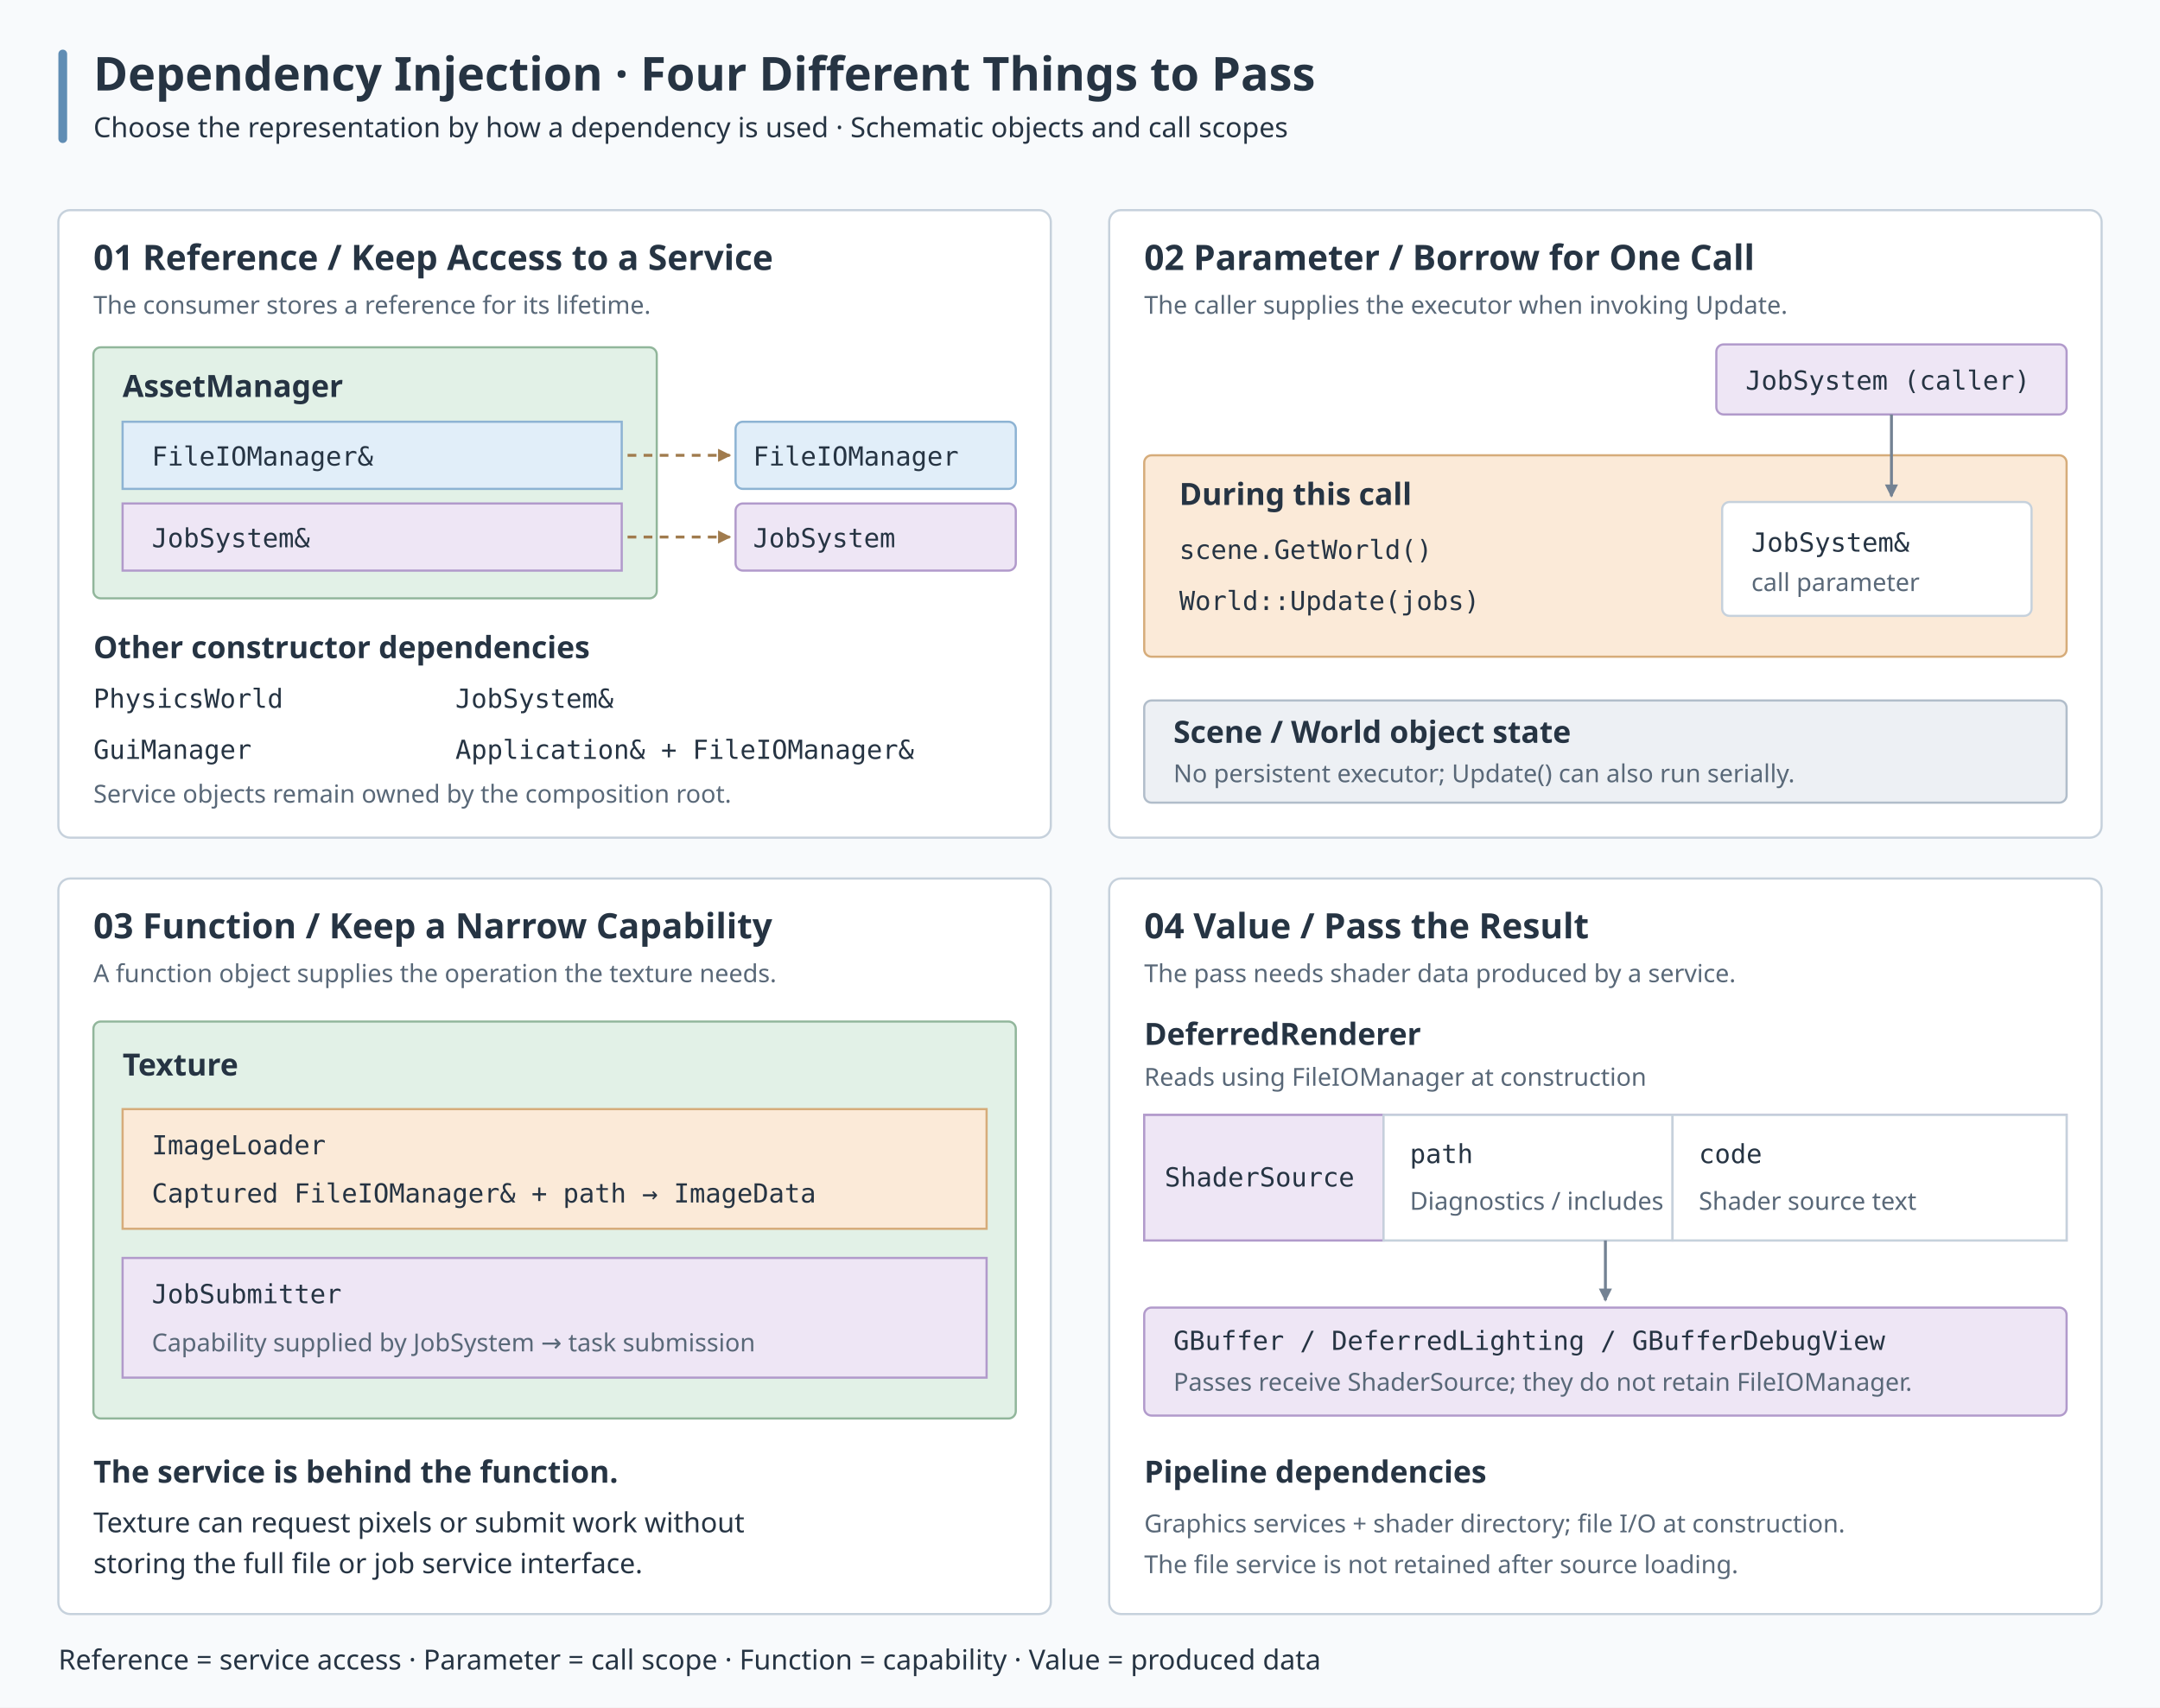
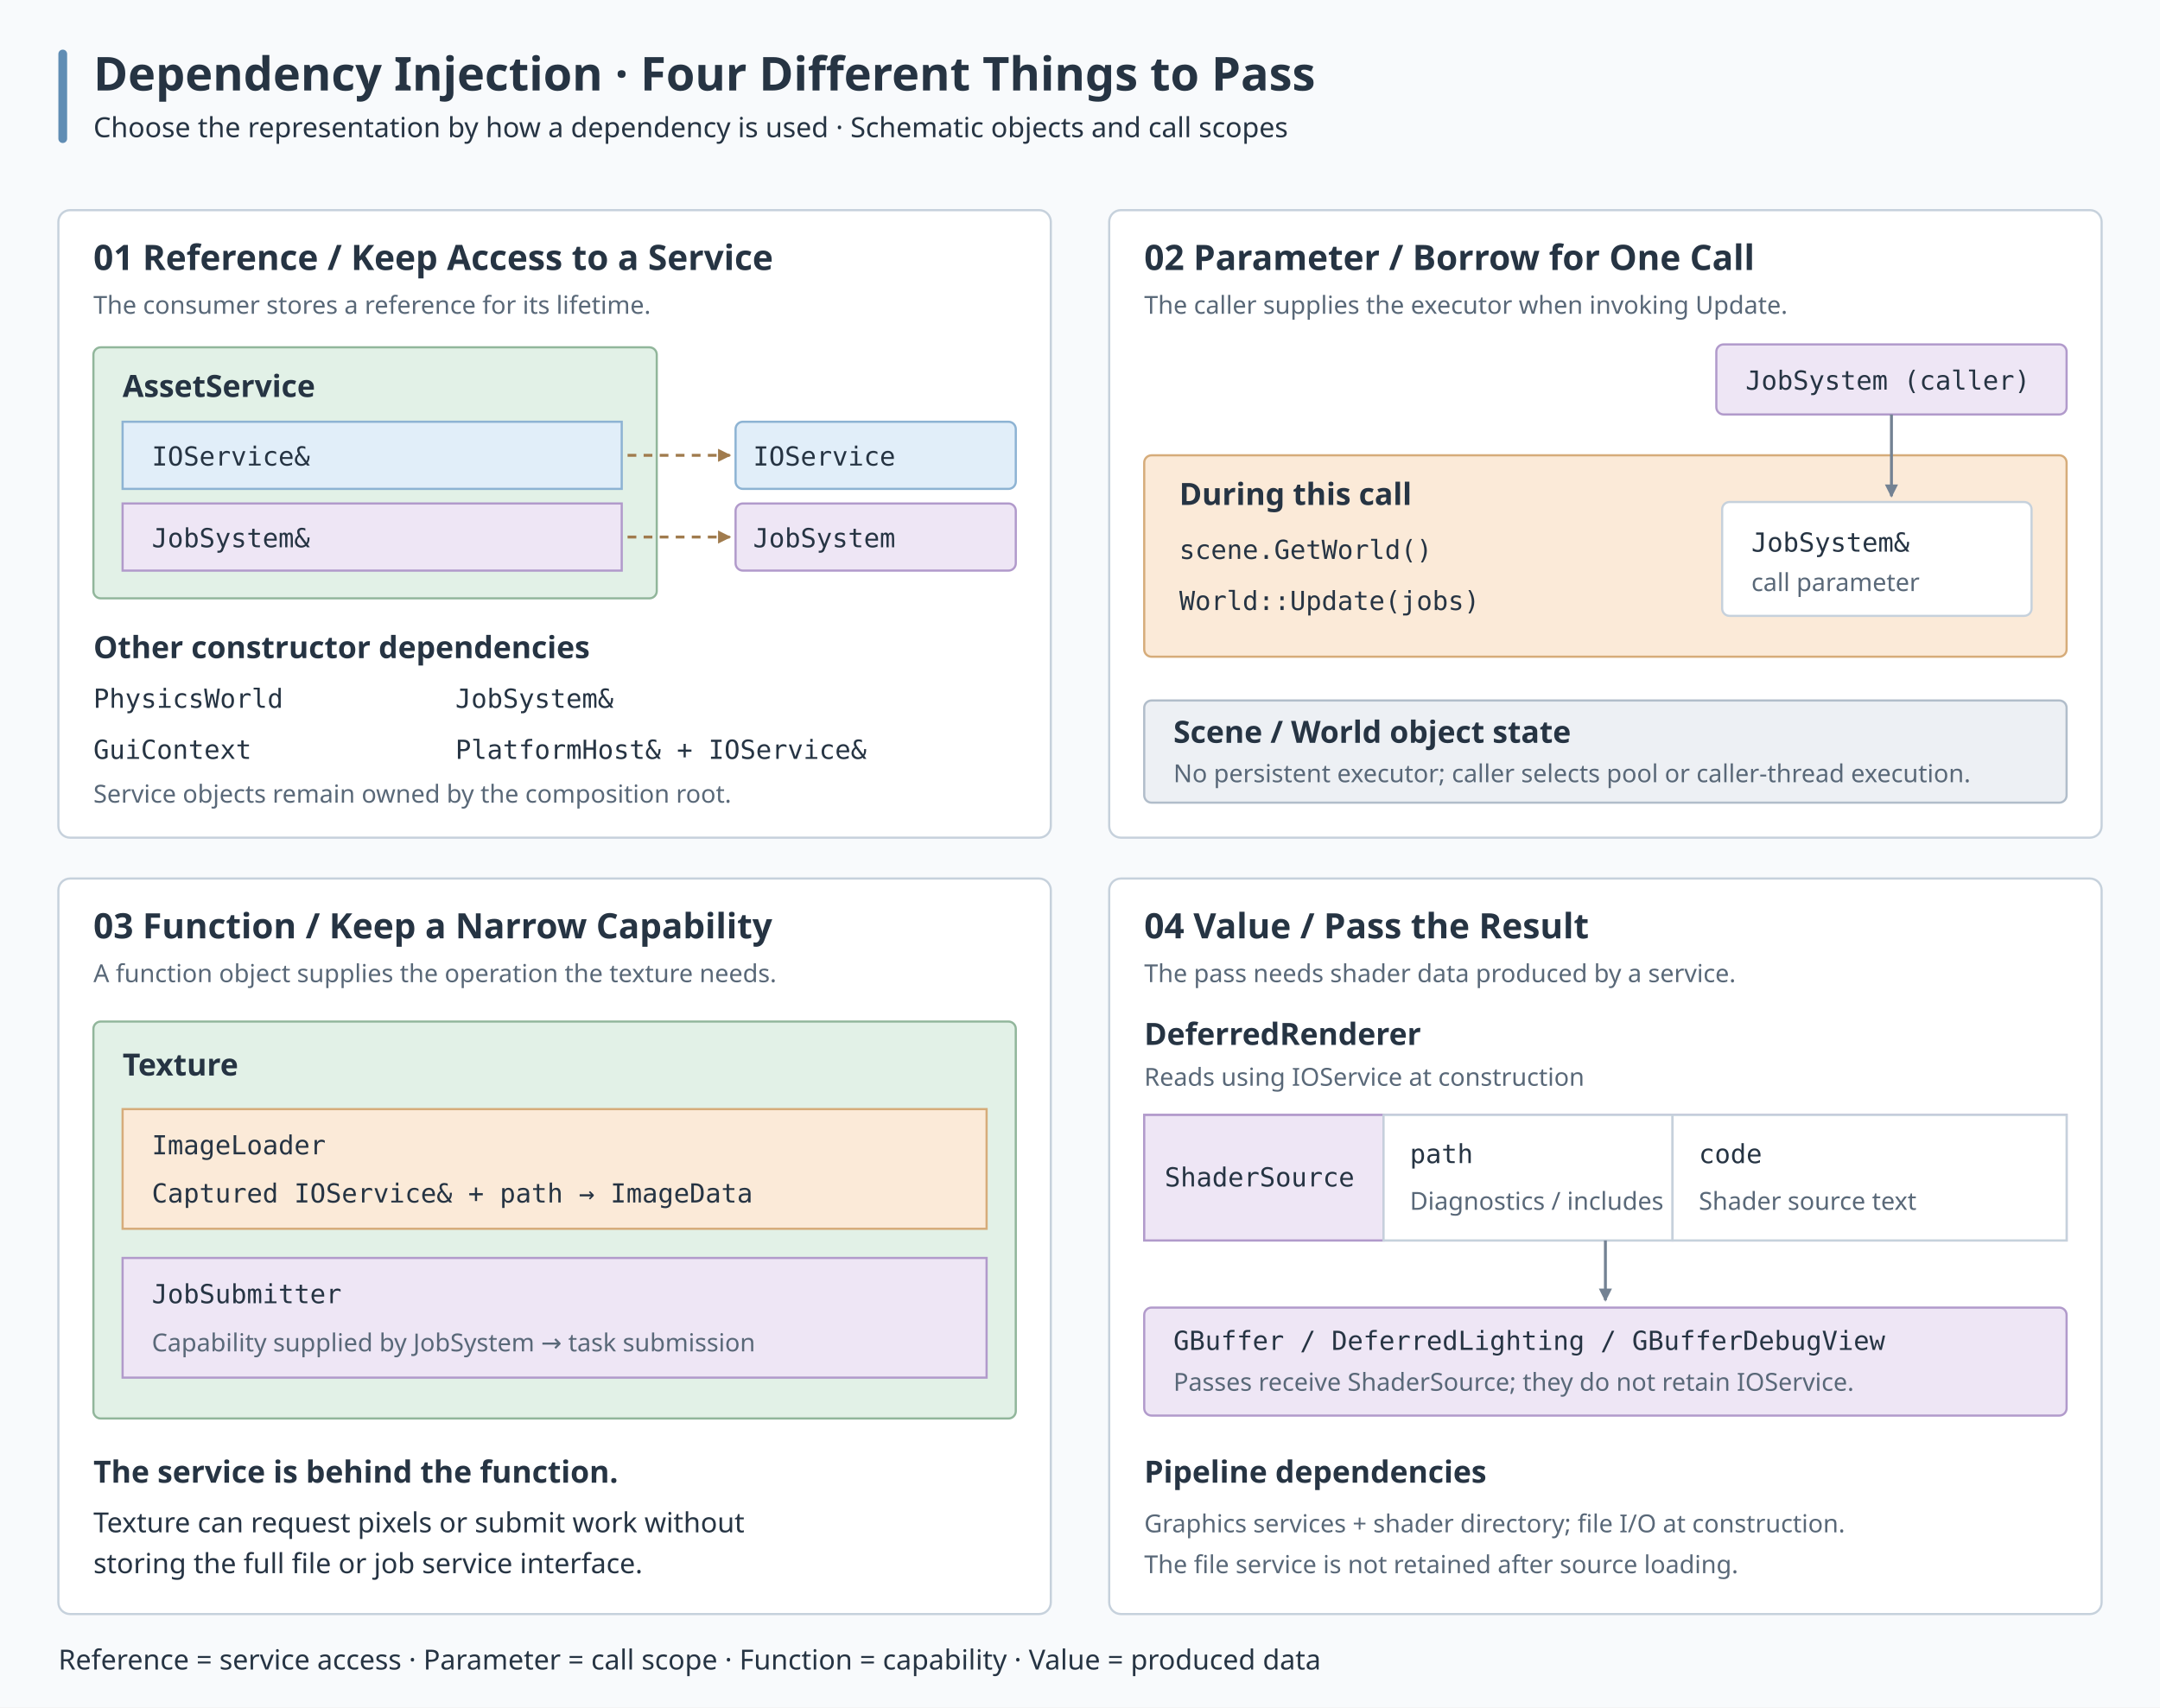
<svg xmlns="http://www.w3.org/2000/svg" width="1480" height="1170" viewBox="0 0 1480 1170" role="img" aria-labelledby="title desc">
  <defs>
    <style>
    text { font-family: 'Segoe UI', 'Microsoft YaHei', sans-serif; fill: #263443; }
    .title { font-size: 32px; font-weight: 700; }
    .section { font-size: 24px; font-weight: 700; }
    .label { font-size: 21px; font-weight: 600; }
    .body { font-size: 19px; }
    .small { font-size: 17px; fill: #596878; }
    .code { font-family: Consolas, monospace; font-size: 18px; }
    .panel { fill: #fff; stroke: #c6d1dc; stroke-width: 1.5; }
    .blue { fill: #e1eef9; stroke: #8db3d3; stroke-width: 1.5; }
    .green { fill: #e2f1e7; stroke: #91b69b; stroke-width: 1.5; }
    .orange { fill: #fbead8; stroke: #d6ac7a; stroke-width: 1.5; }
    .purple { fill: #eee6f5; stroke: #b19acb; stroke-width: 1.5; }
    .gray { fill: #edf0f4; stroke: #b1bdca; stroke-width: 1.5; }
    .arrow { fill: none; stroke: #738293; stroke-width: 2; marker-end: url(#arrow); }
    .ref { fill: none; stroke: #a07b4d; stroke-width: 2; stroke-dasharray: 6 5; marker-end: url(#amber); }
    .line { fill: none; stroke: #b1bdca; stroke-width: 1.5; }
  </style>
    <marker id="arrow" markerWidth="9" markerHeight="9" refX="8" refY="4.5" orient="auto" markerUnits="userSpaceOnUse">
      <path d="M0 0L9 4.5L0 9Z" fill="#738293" />
    </marker>
    <marker id="amber" markerWidth="9" markerHeight="9" refX="8" refY="4.5" orient="auto" markerUnits="userSpaceOnUse">
      <path d="M0 0L9 4.5L0 9Z" fill="#a07b4d" />
    </marker>
  </defs>
  <rect width="1480" height="1170" fill="#f8fafc" />
  <rect x="40" y="34" width="6" height="64" rx="3" fill="#608db4" />
  <text x="64" y="62" class="title" text-anchor="start">Dependency Injection · Four Different Things to Pass</text>
  <text x="64" y="94" class="body" text-anchor="start">Choose the representation by how a dependency is used · Schematic objects and call scopes</text>
  <rect x="40" y="144" width="680" height="430" rx="8" class="panel" />
  <text x="64" y="185" class="section" text-anchor="start">01   Reference / Keep Access to a Service</text>
  <text x="64" y="215" class="small" text-anchor="start">The consumer stores a reference for its lifetime.</text>
  <rect x="64" y="238" width="386" height="172" rx="5" class="green" />
-   <text x="84" y="272" class="label" text-anchor="start">AssetManager</text>
+   <text x="84" y="272" class="label" text-anchor="start">AssetService</text>
  <rect x="84" y="289" width="342" height="46" rx="0" class="blue" />
-   <text x="104" y="319" class="code" text-anchor="start">FileIOManager&amp;</text>
+   <text x="104" y="319" class="code" text-anchor="start">IOService&amp;</text>
  <rect x="84" y="345" width="342" height="46" rx="0" class="purple" />
  <text x="104" y="375" class="code" text-anchor="start">JobSystem&amp;</text>
  <rect x="504" y="289" width="192" height="46" rx="5" class="blue" />
-   <text x="516" y="319" class="code" text-anchor="start">FileIOManager</text>
+   <text x="516" y="319" class="code" text-anchor="start">IOService</text>
  <rect x="504" y="345" width="192" height="46" rx="5" class="purple" />
  <text x="516" y="375" class="code" text-anchor="start">JobSystem</text>
  <path d="M430 312H500" class="ref" />
  <path d="M430 368H500" class="ref" />
  <text x="64" y="451" class="label" text-anchor="start">Other constructor dependencies</text>
  <text x="64" y="485" class="code" text-anchor="start">PhysicsWorld</text>
  <text x="312" y="485" class="code" text-anchor="start">JobSystem&amp;</text>
-   <text x="64" y="520" class="code" text-anchor="start">GuiManager</text>
-   <text x="312" y="520" class="code" text-anchor="start">Application&amp; + FileIOManager&amp;</text>
+   <text x="64" y="520" class="code" text-anchor="start">GuiContext</text>
+   <text x="312" y="520" class="code" text-anchor="start">PlatformHost&amp; + IOService&amp;</text>
  <text x="64" y="550" class="small" text-anchor="start">Service objects remain owned by the composition root.</text>
  <rect x="760" y="144" width="680" height="430" rx="8" class="panel" />
  <text x="784" y="185" class="section" text-anchor="start">02   Parameter / Borrow for One Call</text>
  <text x="784" y="215" class="small" text-anchor="start">The caller supplies the executor when invoking Update.</text>
  <rect x="1176" y="236" width="240" height="48" rx="5" class="purple" />
  <text x="1196" y="267" class="code" text-anchor="start">JobSystem (caller)</text>
  <rect x="784" y="312" width="632" height="138" rx="5" class="orange" />
  <text x="808" y="346" class="label" text-anchor="start">During this call</text>
  <text x="808" y="383" class="code" text-anchor="start">scene.GetWorld()</text>
  <text x="808" y="418" class="code" text-anchor="start">World::Update(jobs)</text>
  <rect x="1180" y="344" width="212" height="78" rx="5" class="panel" />
  <text x="1200" y="378" class="code" text-anchor="start">JobSystem&amp;</text>
  <text x="1200" y="405" class="small" text-anchor="start">call parameter</text>
  <path d="M1296 284V340" class="arrow" />
  <rect x="784" y="480" width="632" height="70" rx="5" class="gray" />
  <text x="804" y="509" class="label" text-anchor="start">Scene / World object state</text>
-   <text x="804" y="536" class="small" text-anchor="start">No persistent executor; Update() can also run serially.</text>
+   <text x="804" y="536" class="small" text-anchor="start">No persistent executor; caller selects pool or caller-thread execution.</text>
  <rect x="40" y="602" width="680" height="504" rx="8" class="panel" />
  <text x="64" y="643" class="section" text-anchor="start">03   Function / Keep a Narrow Capability</text>
  <text x="64" y="673" class="small" text-anchor="start">A function object supplies the operation the texture needs.</text>
  <rect x="64" y="700" width="632" height="272" rx="5" class="green" />
  <text x="84" y="737" class="label" text-anchor="start">Texture</text>
  <rect x="84" y="760" width="592" height="82" rx="0" class="orange" />
  <text x="104" y="791" class="code" text-anchor="start">ImageLoader</text>
-   <text x="104" y="824" class="code" text-anchor="start">Captured FileIOManager&amp; + path → ImageData</text>
+   <text x="104" y="824" class="code" text-anchor="start">Captured IOService&amp; + path → ImageData</text>
  <rect x="84" y="862" width="592" height="82" rx="0" class="purple" />
  <text x="104" y="893" class="code" text-anchor="start">JobSubmitter</text>
  <text x="104" y="926" class="small" text-anchor="start">Capability supplied by JobSystem → task submission</text>
  <text x="64" y="1016" class="label" text-anchor="start">The service is behind the function.</text>
  <text x="64" y="1050" class="body" text-anchor="start">Texture can request pixels or submit work without</text>
  <text x="64" y="1078" class="body" text-anchor="start">storing the full file or job service interface.</text>
  <rect x="760" y="602" width="680" height="504" rx="8" class="panel" />
  <text x="784" y="643" class="section" text-anchor="start">04   Value / Pass the Result</text>
  <text x="784" y="673" class="small" text-anchor="start">The pass needs shader data produced by a service.</text>
  <text x="784" y="716" class="label" text-anchor="start">DeferredRenderer</text>
-   <text x="784" y="744" class="small" text-anchor="start">Reads using FileIOManager at construction</text>
+   <text x="784" y="744" class="small" text-anchor="start">Reads using IOService at construction</text>
  <rect x="784" y="764" width="632" height="86" rx="0" class="purple" />
  <rect x="784" y="764" width="164" height="86" rx="0" class="purple" />
  <text x="798" y="813" class="code" text-anchor="start">ShaderSource</text>
  <rect x="948" y="764" width="198" height="86" rx="0" class="panel" />
  <text x="966" y="797" class="code" text-anchor="start">path</text>
  <text x="966" y="829" class="small" text-anchor="start">Diagnostics / includes</text>
  <rect x="1146" y="764" width="270" height="86" rx="0" class="panel" />
  <text x="1164" y="797" class="code" text-anchor="start">code</text>
  <text x="1164" y="829" class="small" text-anchor="start">Shader source text</text>
  <path d="M1100 850V891" class="arrow" />
  <rect x="784" y="896" width="632" height="74" rx="5" class="purple" />
  <text x="804" y="925" class="code" text-anchor="start">GBuffer / DeferredLighting / GBufferDebugView</text>
-   <text x="804" y="953" class="small" text-anchor="start">Passes receive ShaderSource; they do not retain FileIOManager.</text>
+   <text x="804" y="953" class="small" text-anchor="start">Passes receive ShaderSource; they do not retain IOService.</text>
  <text x="784" y="1016" class="label" text-anchor="start">Pipeline dependencies</text>
  <text x="784" y="1050" class="small" text-anchor="start">Graphics services + shader directory; file I/O at construction.</text>
  <text x="784" y="1078" class="small" text-anchor="start">The file service is not retained after source loading.</text>
  <text x="40" y="1144" class="body" text-anchor="start">Reference = service access · Parameter = call scope · Function = capability · Value = produced data</text>
</svg>
